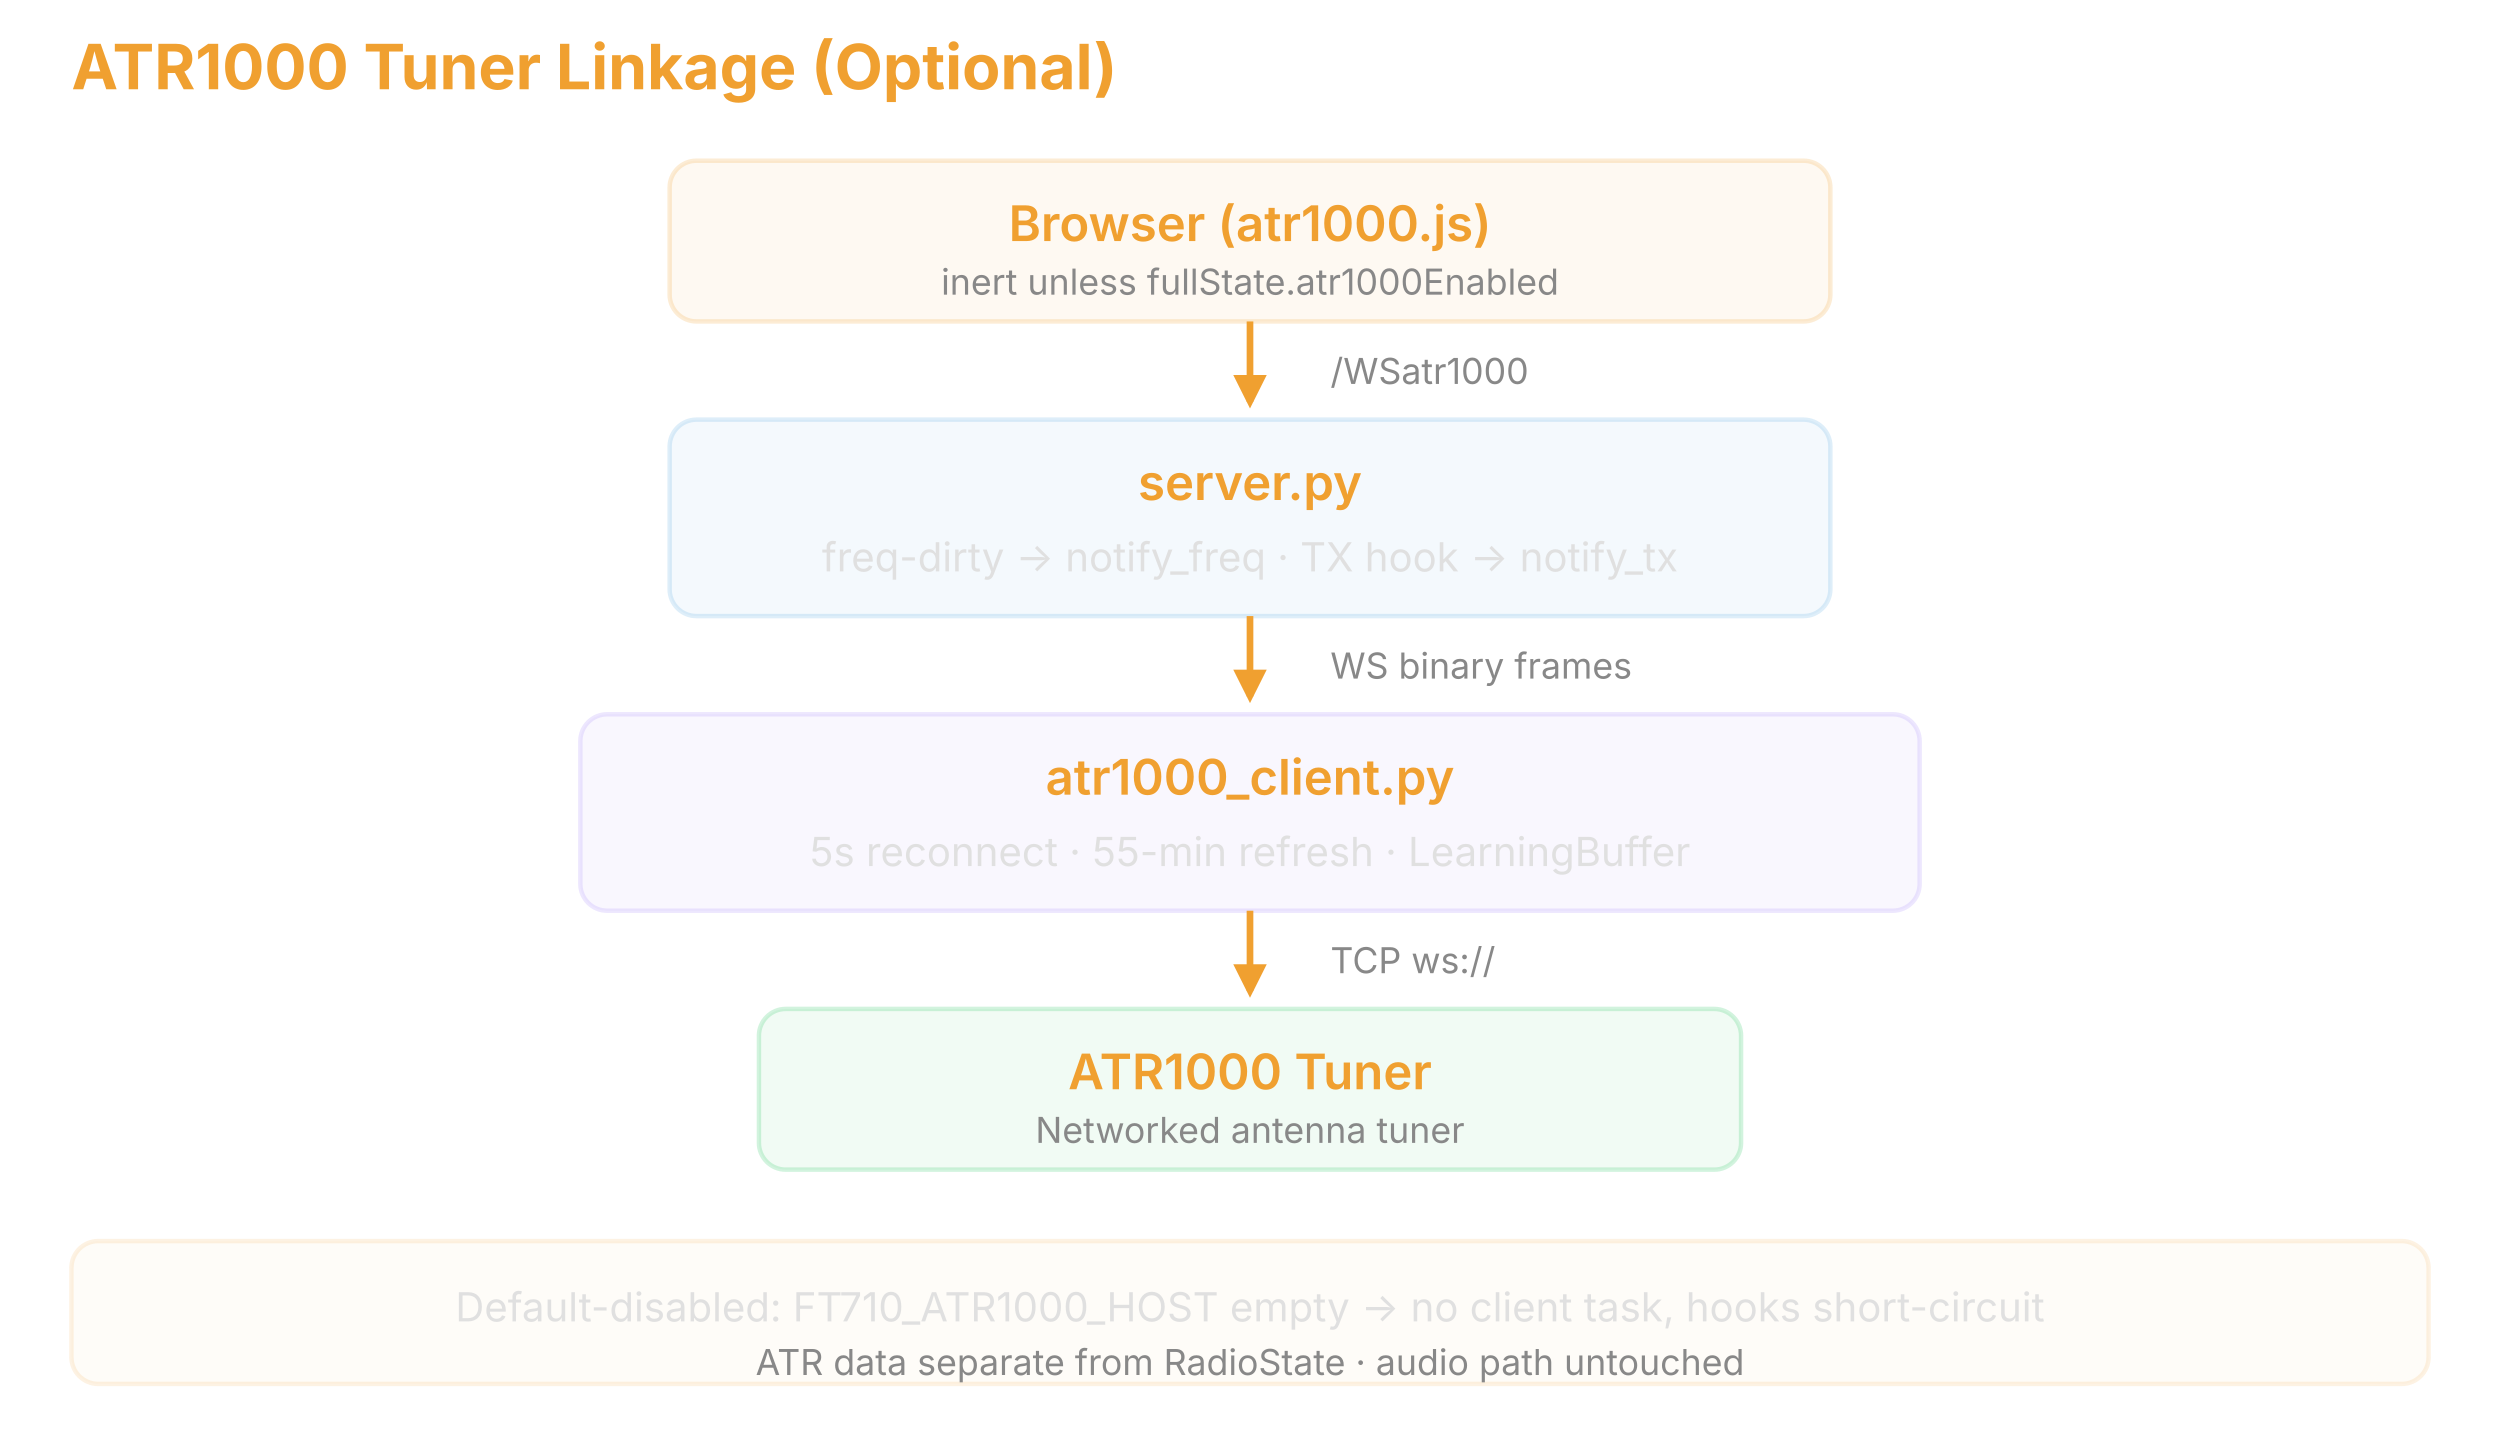
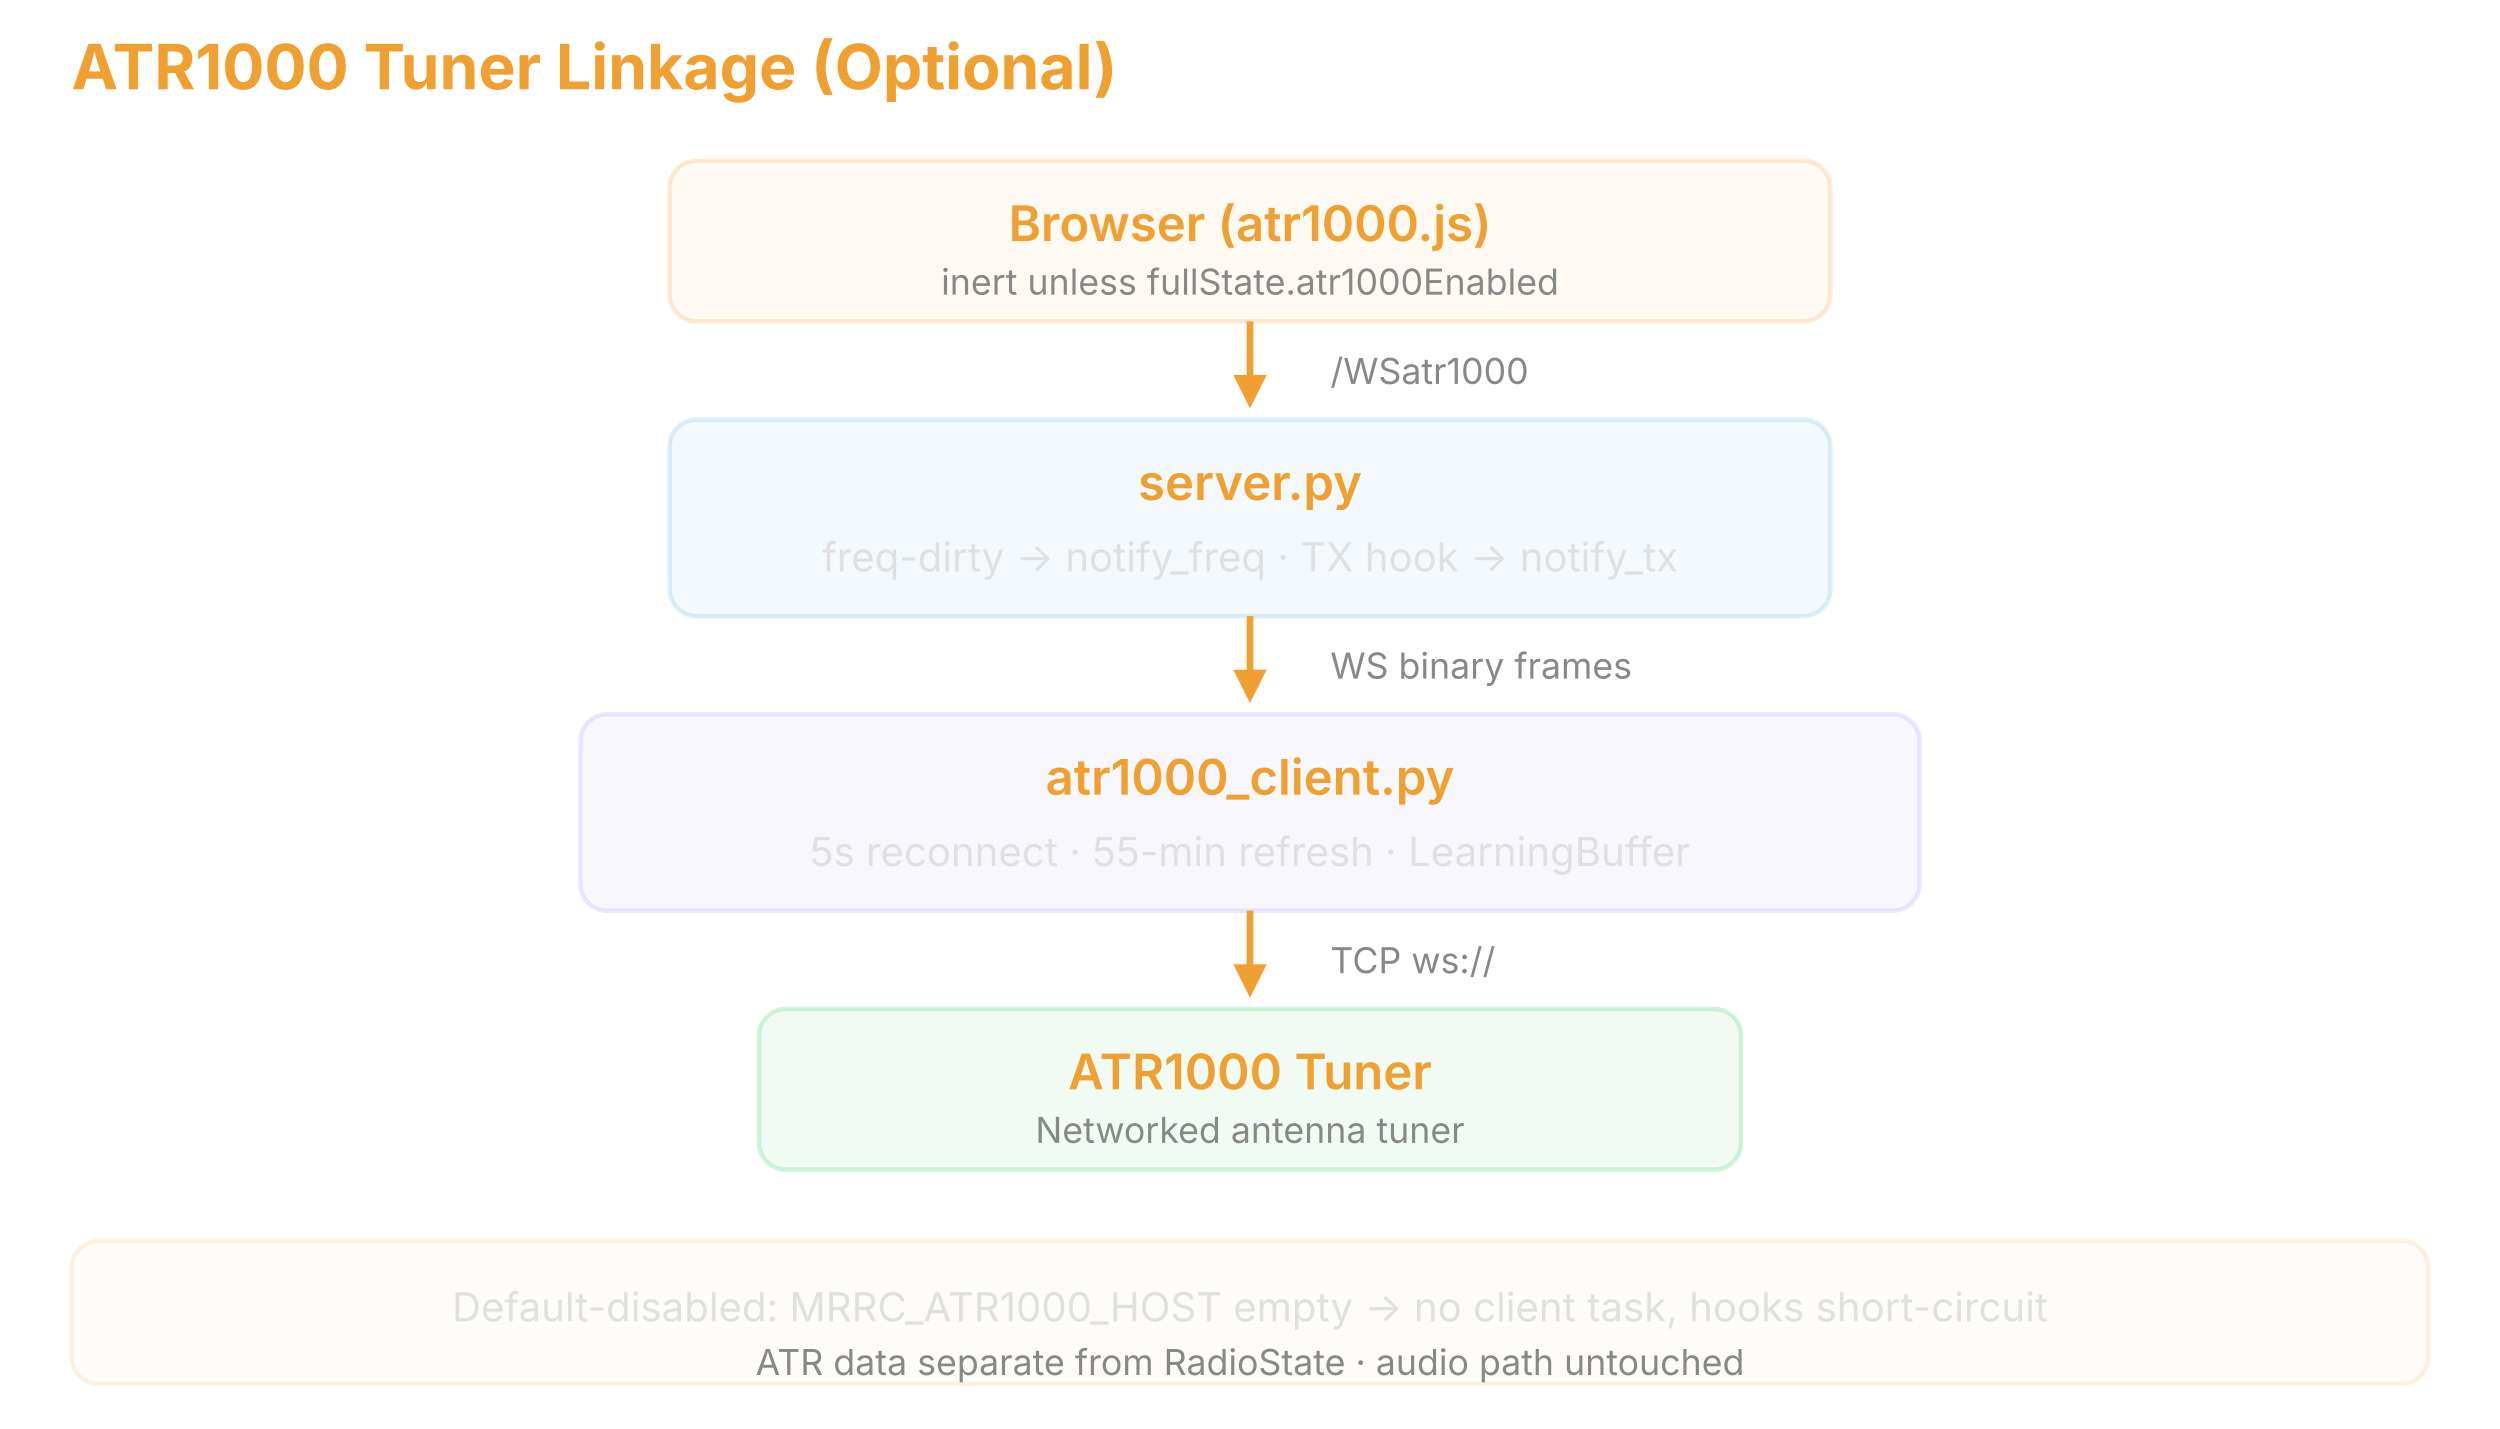
<svg xmlns="http://www.w3.org/2000/svg" viewBox="0 0 560 320">
  <defs>
    <marker id="ar" viewBox="0 0 10 10" refX="8" refY="5" markerWidth="5" markerHeight="5" orient="auto">
      <path d="M0,0 L10,5 L0,10 Z" fill="#f0a030" />
    </marker>
  </defs>
  <style>text{font-family:Inter,-apple-system,sans-serif}.h{fill:#f0a030;font-size:11px;font-weight:600}.t{fill:#e0e0e0;font-size:9px}.m{fill:#888;font-size:8px}</style>
  <text x="16" y="20" fill="#f0a030" font-size="14" font-weight="700">ATR1000 Tuner Linkage (Optional)</text>
  <rect x="150" y="36" width="260" height="36" rx="6" fill="#f0a03010" stroke="#f0a03033" />
  <text x="280" y="54" text-anchor="middle" class="h">Browser (atr1000.js)</text>
  <text x="280" y="66" text-anchor="middle" class="m">inert unless fullState.atr1000Enabled</text>
  <line x1="280" y1="72" x2="280" y2="90" stroke="#f0a030" stroke-width="1.5" marker-end="url(#ar)" />
  <text x="298" y="86" class="m">/WSatr1000</text>
  <rect x="150" y="94" width="260" height="44" rx="6" fill="#5dade210" stroke="#5dade233" />
  <text x="280" y="112" text-anchor="middle" class="h">server.py</text>
  <text x="280" y="128" text-anchor="middle" class="t">freq-dirty → notify_freq · TX hook → notify_tx</text>
  <line x1="280" y1="138" x2="280" y2="156" stroke="#f0a030" stroke-width="1.5" marker-end="url(#ar)" />
  <text x="298" y="152" class="m">WS binary frames</text>
  <rect x="130" y="160" width="300" height="44" rx="6" fill="#a78bfa10" stroke="#a78bfa33" />
  <text x="280" y="178" text-anchor="middle" class="h">atr1000_client.py</text>
  <text x="280" y="194" text-anchor="middle" class="t">5s reconnect · 55-min refresh · LearningBuffer</text>
  <line x1="280" y1="204" x2="280" y2="222" stroke="#f0a030" stroke-width="1.5" marker-end="url(#ar)" />
  <text x="298" y="218" class="m">TCP ws://</text>
  <rect x="170" y="226" width="220" height="36" rx="6" fill="#22c55e10" stroke="#22c55e33" />
  <text x="280" y="244" text-anchor="middle" class="h">ATR1000 Tuner</text>
  <text x="280" y="256" text-anchor="middle" class="m">Networked antenna tuner</text>
  <rect x="16" y="278" width="528" height="32" rx="6" fill="#f0a03008" stroke="#f0a03022" />
-   <text x="280" y="296" text-anchor="middle" class="t">Default-disabled: FT710_ATR1000_HOST empty → no client task, hooks short-circuit</text>
+   <text x="280" y="296" text-anchor="middle" class="t">Default-disabled: MRRC_ATR1000_HOST empty → no client task, hooks short-circuit</text>
  <text x="280" y="308" text-anchor="middle" class="m">ATR data separate from RadioState · audio path untouched</text>
</svg>
